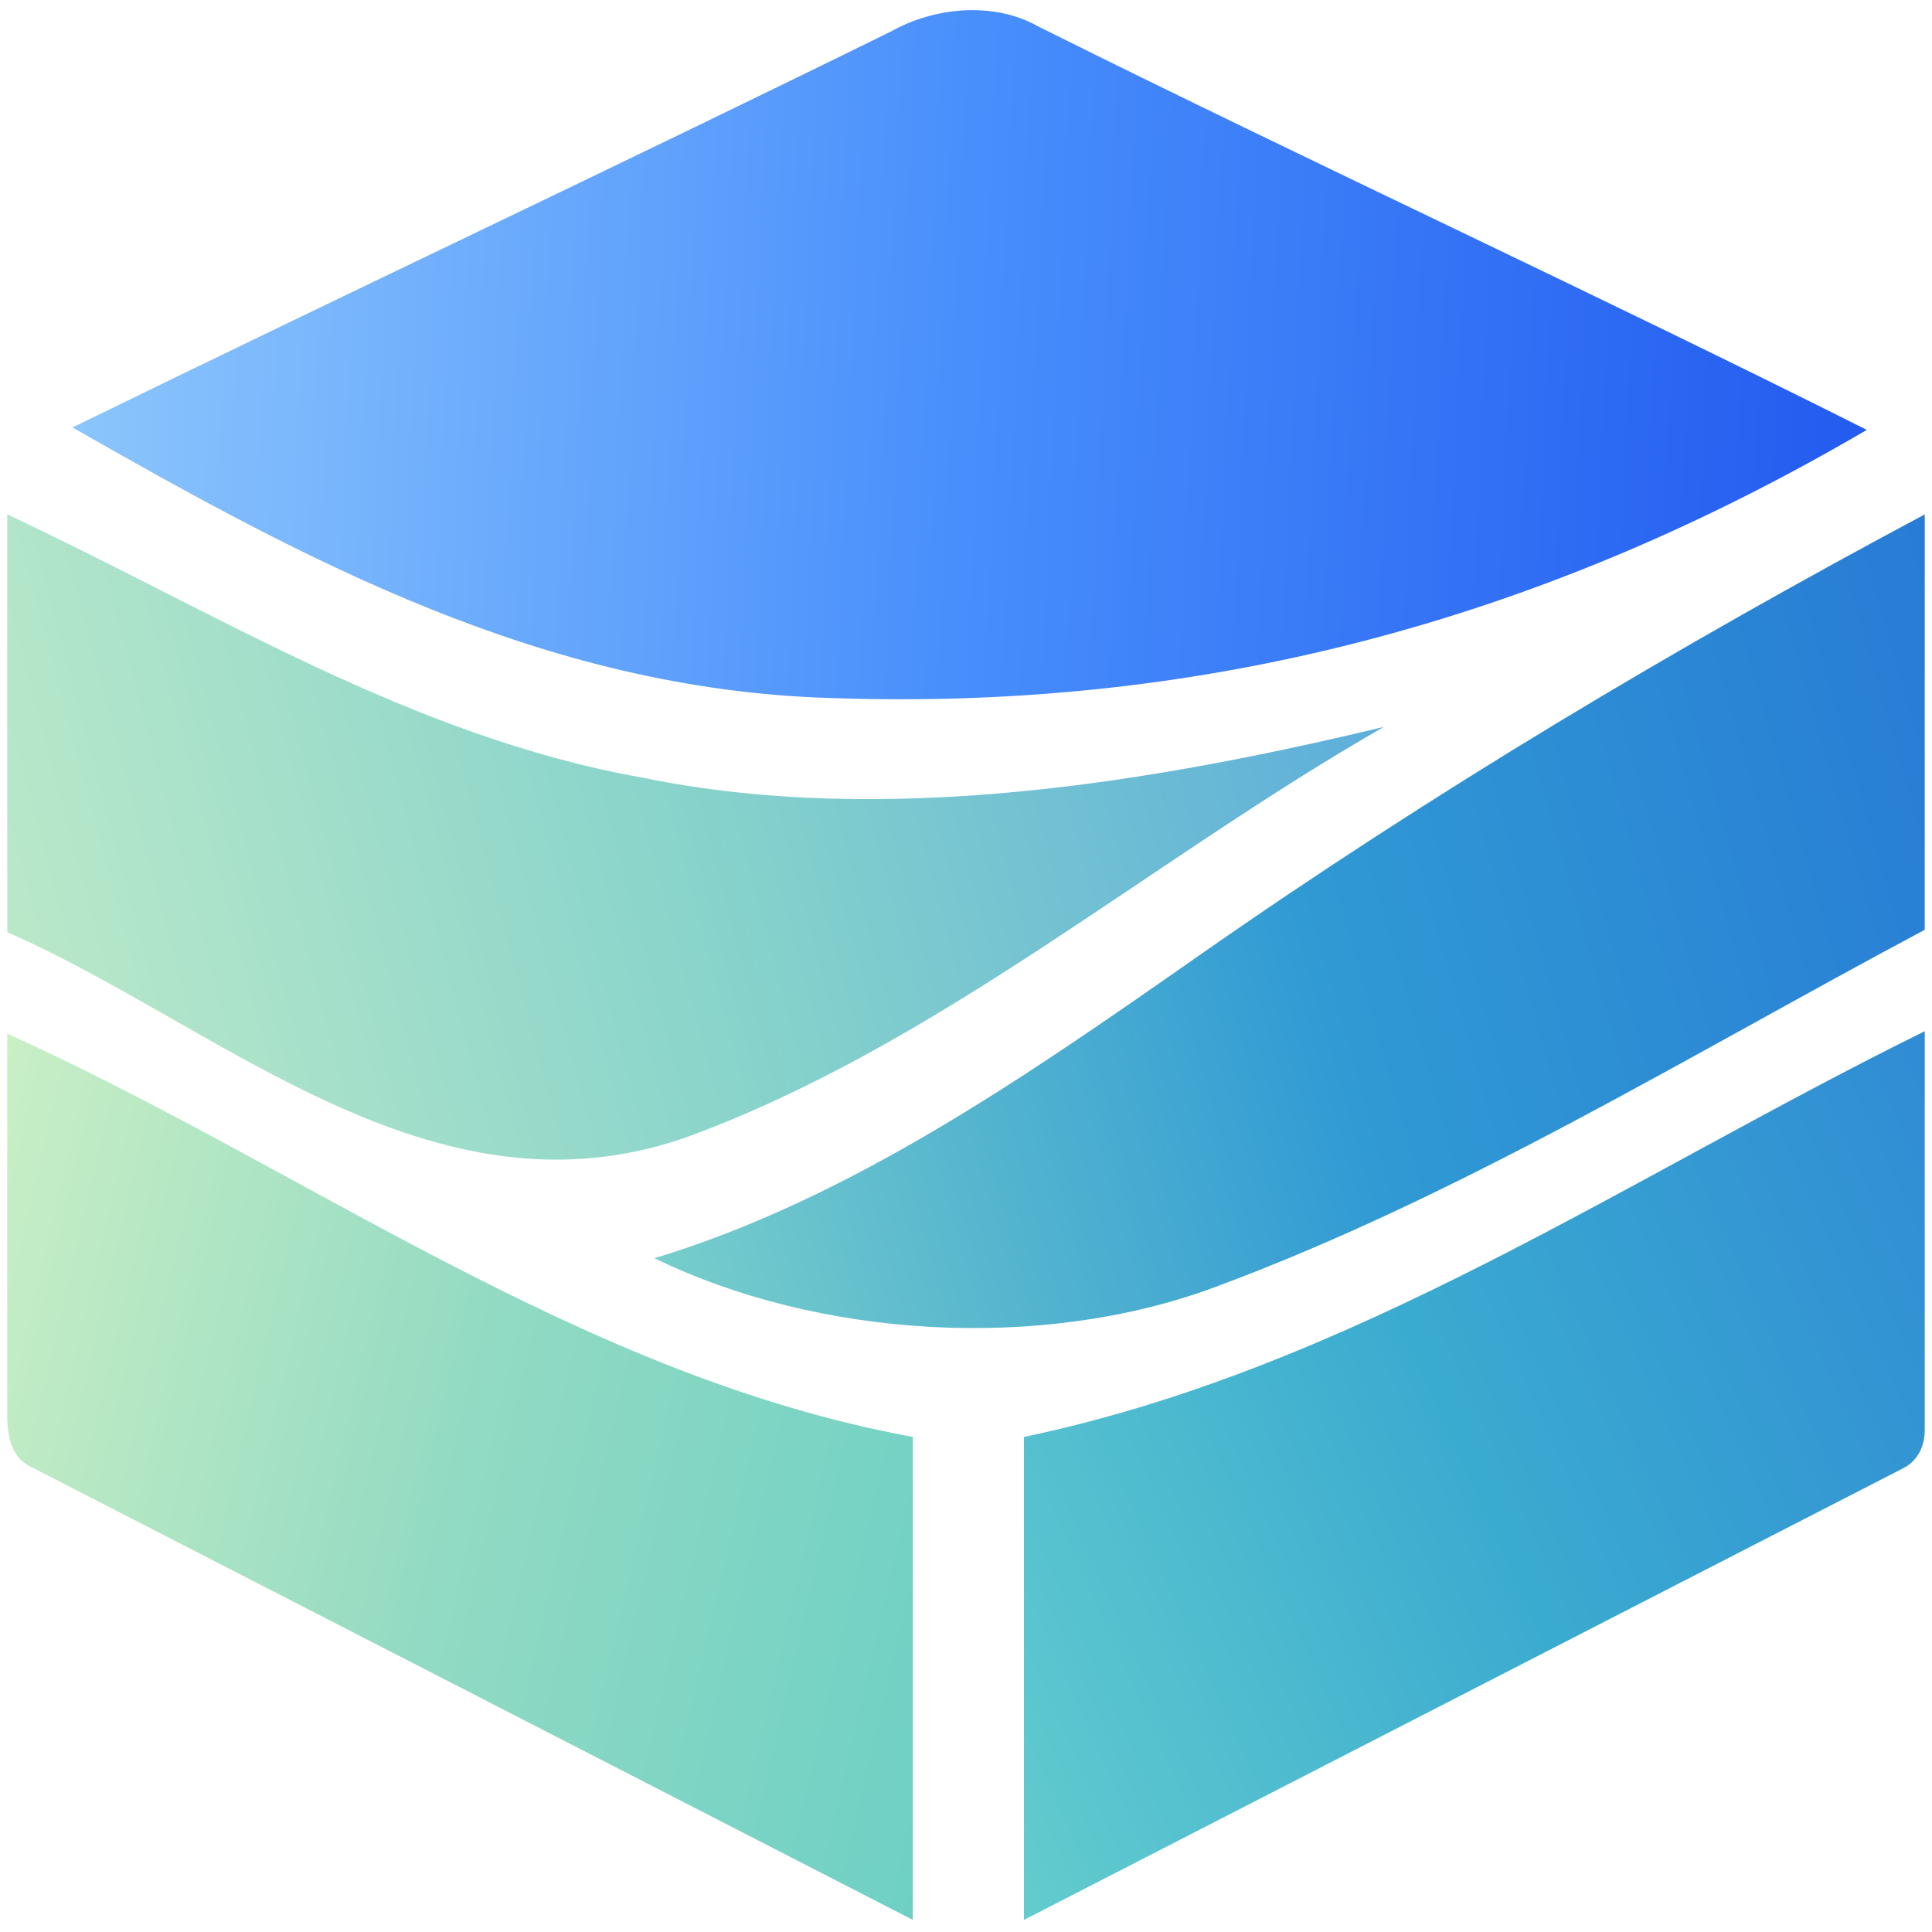
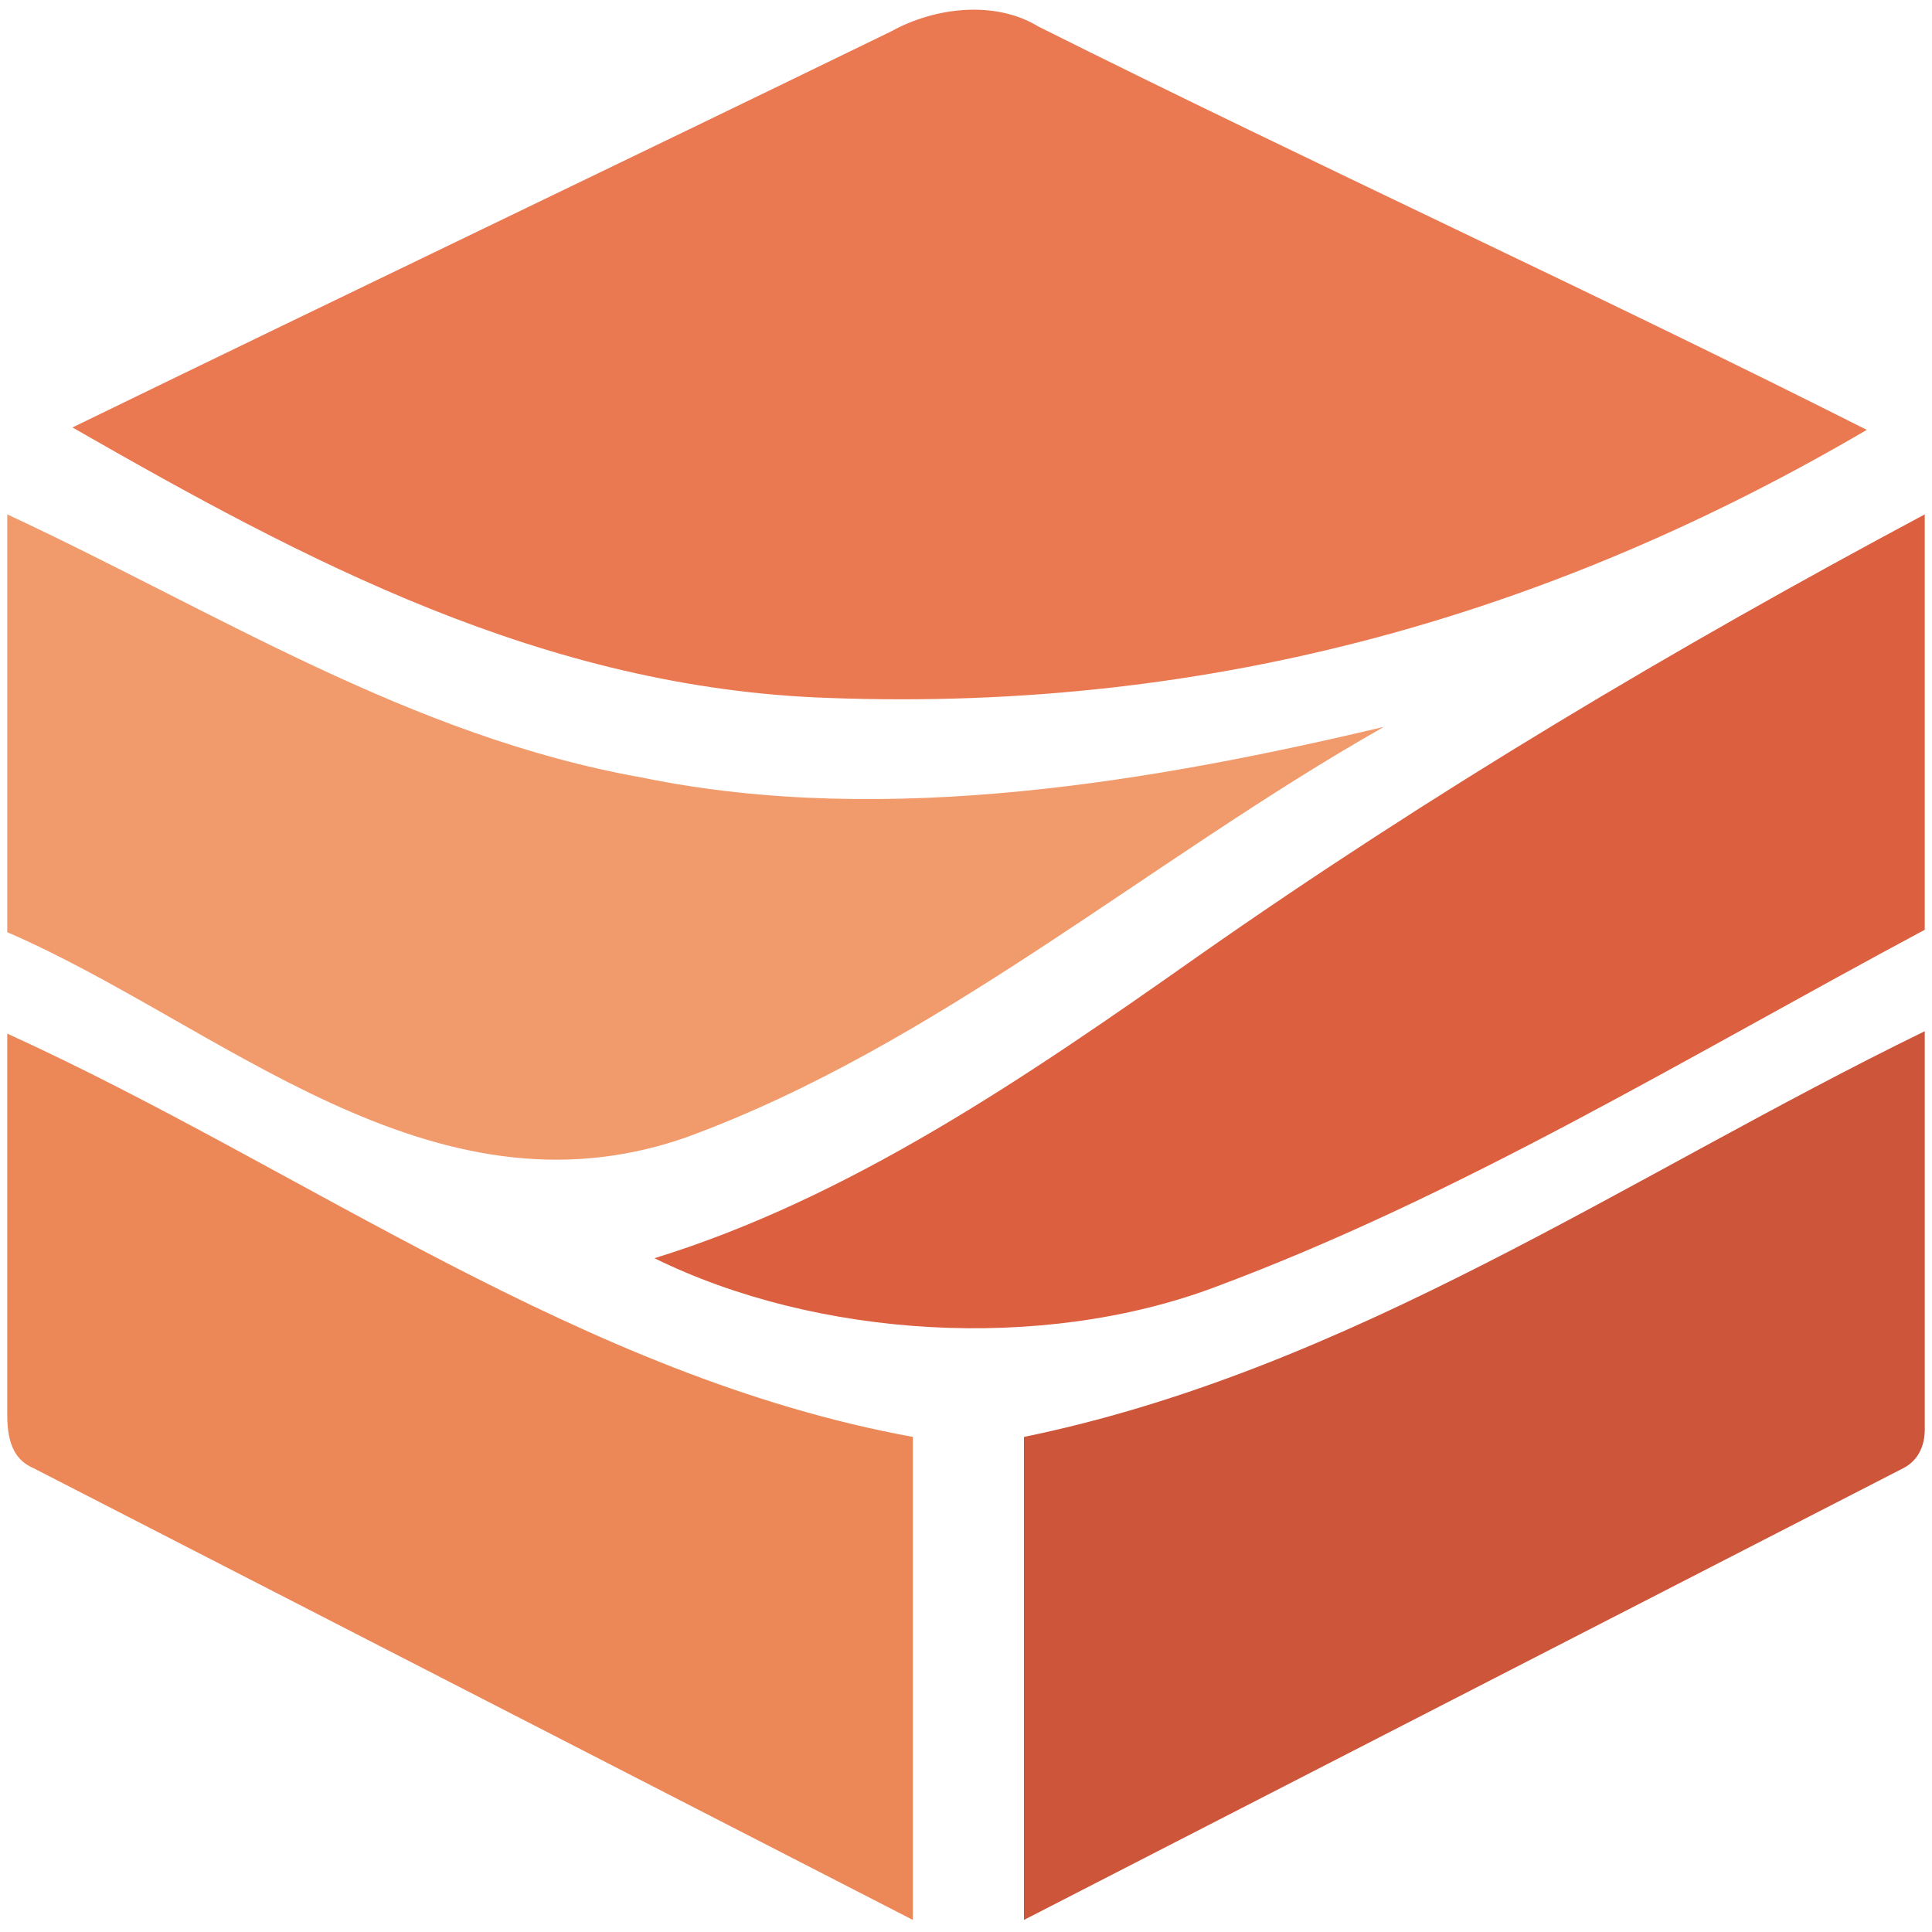
<svg xmlns="http://www.w3.org/2000/svg" viewBox="0 0 800 800" fill="none">
-   <defs>
-     <linearGradient id="grad-top" gradientUnits="userSpaceOnUse" x1="118.4" y1="251.8" x2="907.7" y2="289.2">
-       <stop offset="0%" stop-color="#90c9fc" />
-       <stop offset="50%" stop-color="#488efc" />
-       <stop offset="100%" stop-color="#2058ee" />
-     </linearGradient>
-     <linearGradient id="grad-upper-left" gradientUnits="userSpaceOnUse" x1="99.9" y1="530.2" x2="699.6" y2="370.4">
-       <stop offset="0%" stop-color="#beeac9" />
-       <stop offset="50%" stop-color="#87d3cb" />
-       <stop offset="100%" stop-color="#59abdc" />
-     </linearGradient>
-     <linearGradient id="grad-upper-right" gradientUnits="userSpaceOnUse" x1="353.7" y1="614.2" x2="968.4" y2="439.1">
-       <stop offset="0%" stop-color="#7dd2ca" />
-       <stop offset="50%" stop-color="#309ad4" />
-       <stop offset="100%" stop-color="#2779d5" />
-     </linearGradient>
-     <linearGradient id="grad-lower-left" gradientUnits="userSpaceOnUse" x1="60.7" y1="659.5" x2="543.2" y2="771.7">
-       <stop offset="0%" stop-color="#cff1c5" />
-       <stop offset="50%" stop-color="#92dac3" />
-       <stop offset="100%" stop-color="#6acfc4" />
-     </linearGradient>
-     <linearGradient id="grad-lower-right" gradientUnits="userSpaceOnUse" x1="475.4" y1="826.4" x2="967.7" y2="603.6">
-       <stop offset="0%" stop-color="#67cfce" />
-       <stop offset="50%" stop-color="#3aabd0" />
-       <stop offset="100%" stop-color="#2f88d5" />
-     </linearGradient>
-   </defs>
-   <g id="symbol" transform="translate(-111,-105)">
-     <path id="surface-top" d="M 141 282          C 236.95 336.77 335.91 390.32 454 394          C 615.35 399.88 755.64 358.24 884 283          C 771.24 226.37 654.72 172.68 541 116          C 522.54 105.48 497.8 107.96 480 118          C 367.33 173.47 253.8 226.86 141 282 Z" fill="url(#grad-top)" />
-     <path id="surface-upper-left" d="M 114 318          L 114 491          C 201.9 529.43 289.21 612.86 395 576          C 499.06 538 587.18 461.49 684 406          C 591.17 428.26 478.65 447.94 377 427          C 281.33 409.98 200.04 358.26 114 318 Z" fill="url(#grad-upper-left)" />
-     <path id="surface-upper-right" d="M 908 318          C 805.14 372.9 704.39 432.9 607 501          C 535.62 550.91 462.9 601.45 382 626          C 449.44 658.92 541.63 664.88 614 638          C 715.73 600.29 809.23 542.69 908 490 Z" fill="url(#grad-upper-right)" />
-     <path id="surface-lower-left" d="M 114 533          C 237.32 588.74 351.62 674.86 489 700          L 489 900          L 125 713          C 118 710 114 704 114 691 Z" fill="url(#grad-lower-left)" />
-     <path id="surface-lower-right" d="M 908 532          L 908 697          C 908 704 905 710 899 713          L 535 900          L 535 700          C 670.76 671.58 785.49 592.41 908 532 Z" fill="url(#grad-lower-right)" />
+   <g transform="translate(-111 -105)">
+     <path class="top" d="M141 282c96 55 195 108 313 112 161 6 302-36 430-111-113-57-229-110-343-167-18-11-43-8-61 2-113 55-226 109-339 164Z" fill="#EA7951" />
+     <path class="left" d="M114 318v173c88 38 175 122 281 85 104-38 192-115 289-170-93 22-205 42-307 21-96-17-177-69-263-109Z" fill="#F19A6B" />
+     <path class="right" d="M908 318c-103 55-204 115-301 183-71 50-144 100-225 125 67 33 160 39 232 12 102-38 195-95 294-148V318Z" fill="#DC603F" />
+     <path class="bottom-left" d="M114 533c123 56 238 142 375 167v200L125 713c-7-3-11-9-11-22V533Z" fill="#EC8757" />
+     <path class="bottom-right" d="M908 532v165c0 7-3 13-9 16L535 900V700c136-28 250-108 373-168Z" fill="#CD553A" />
  </g>
</svg>
